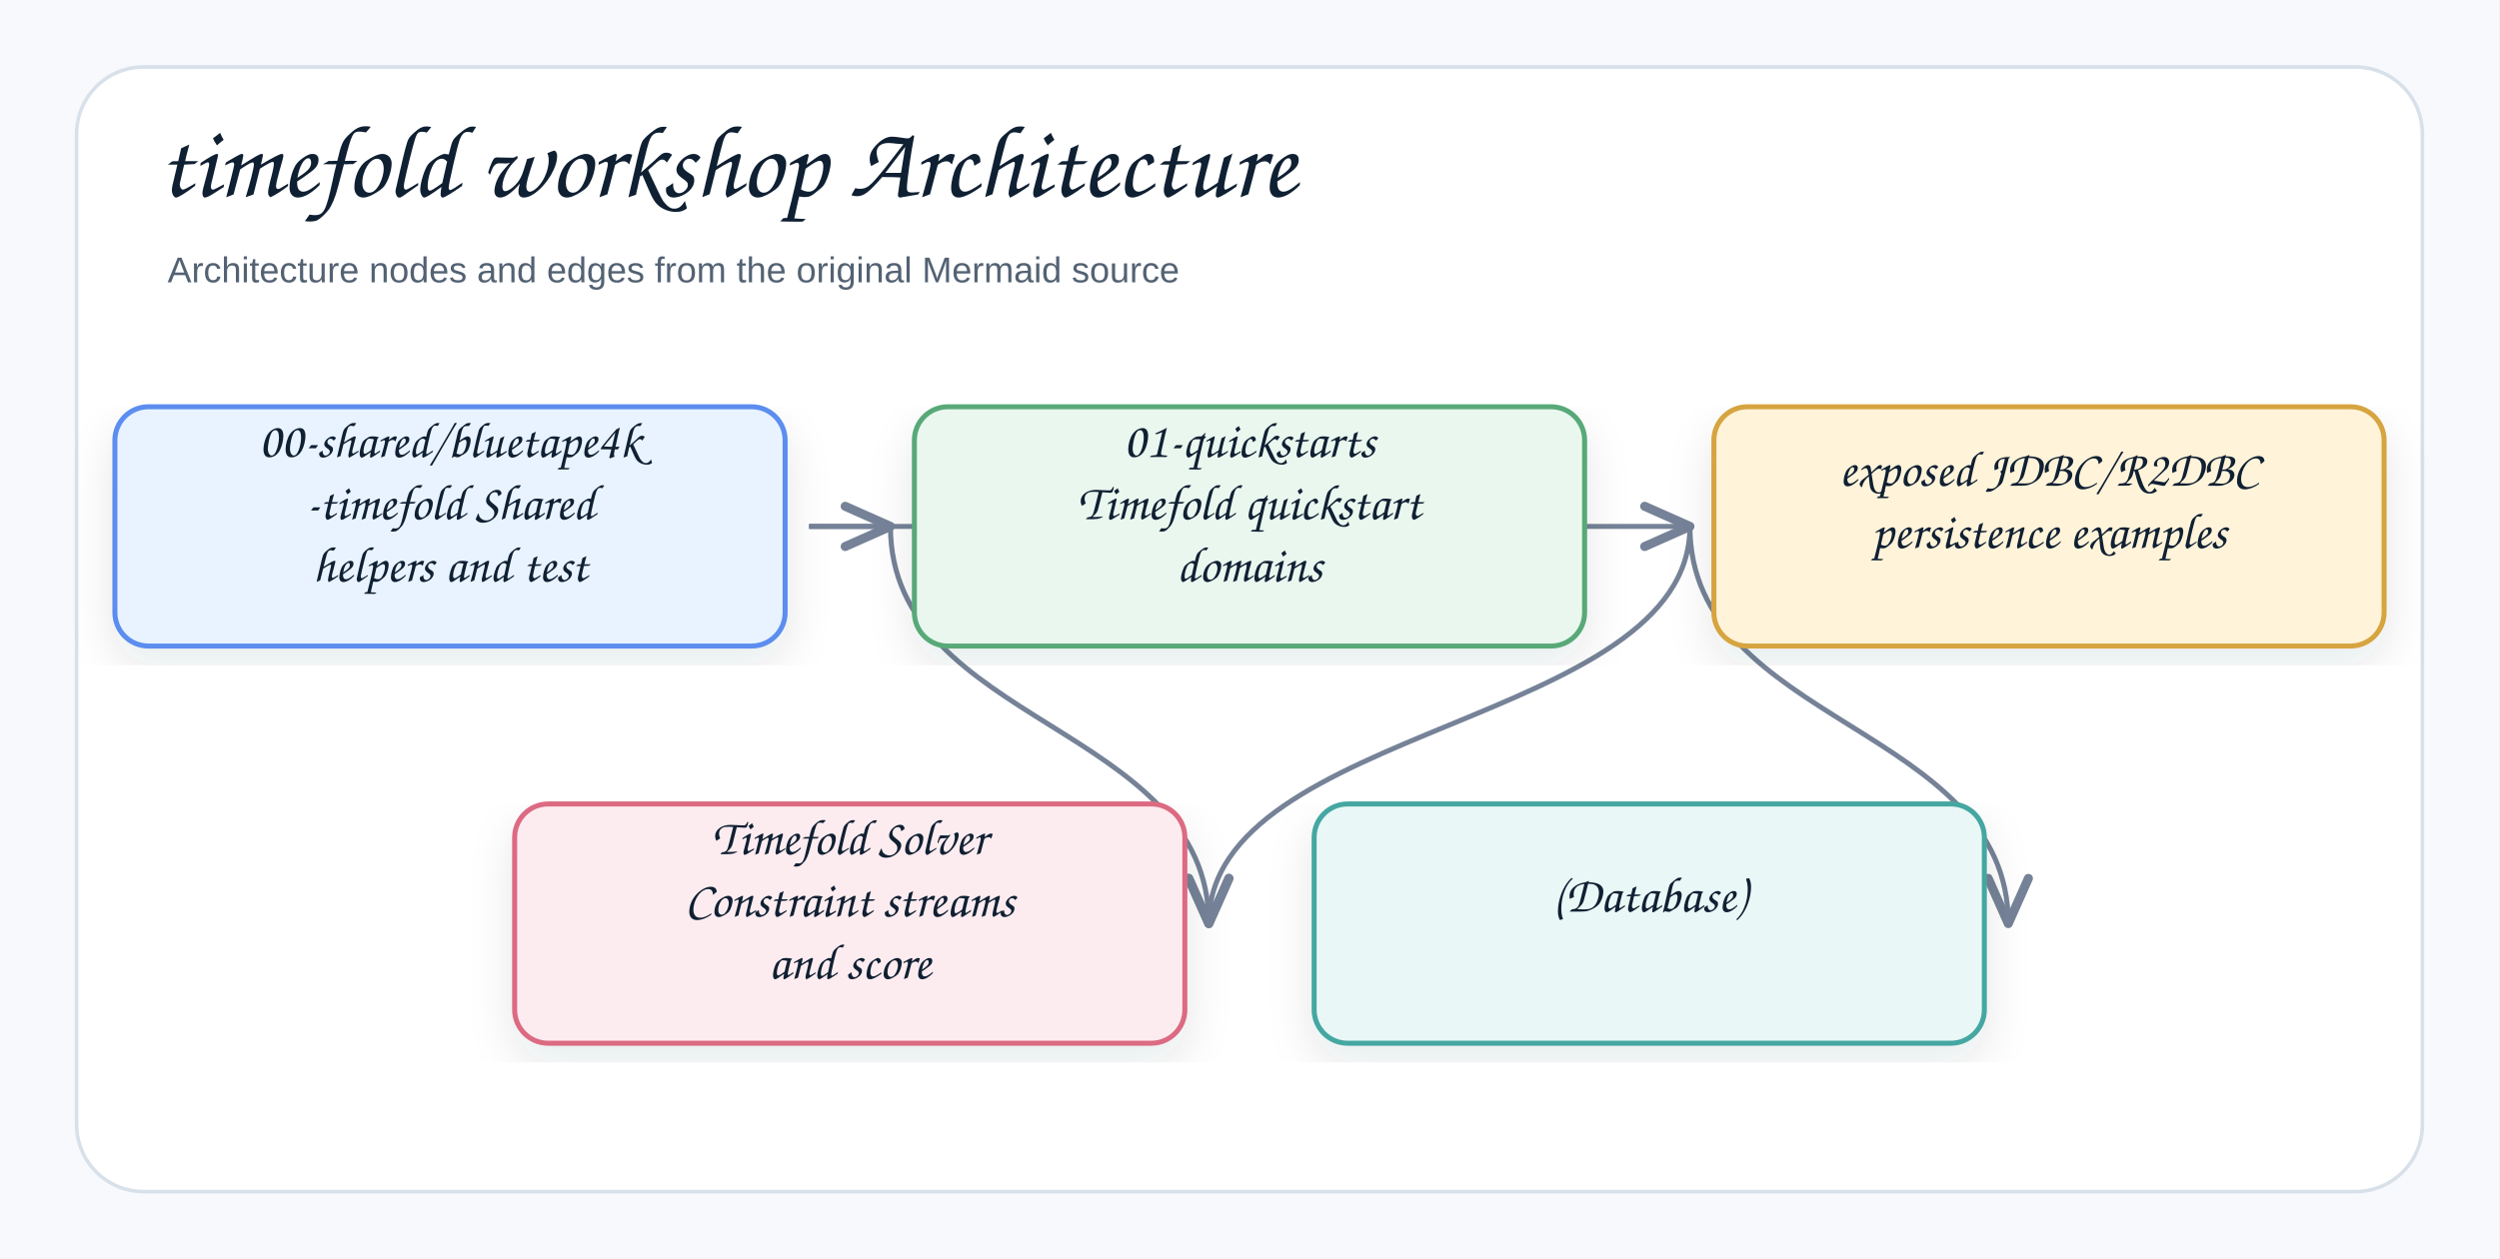
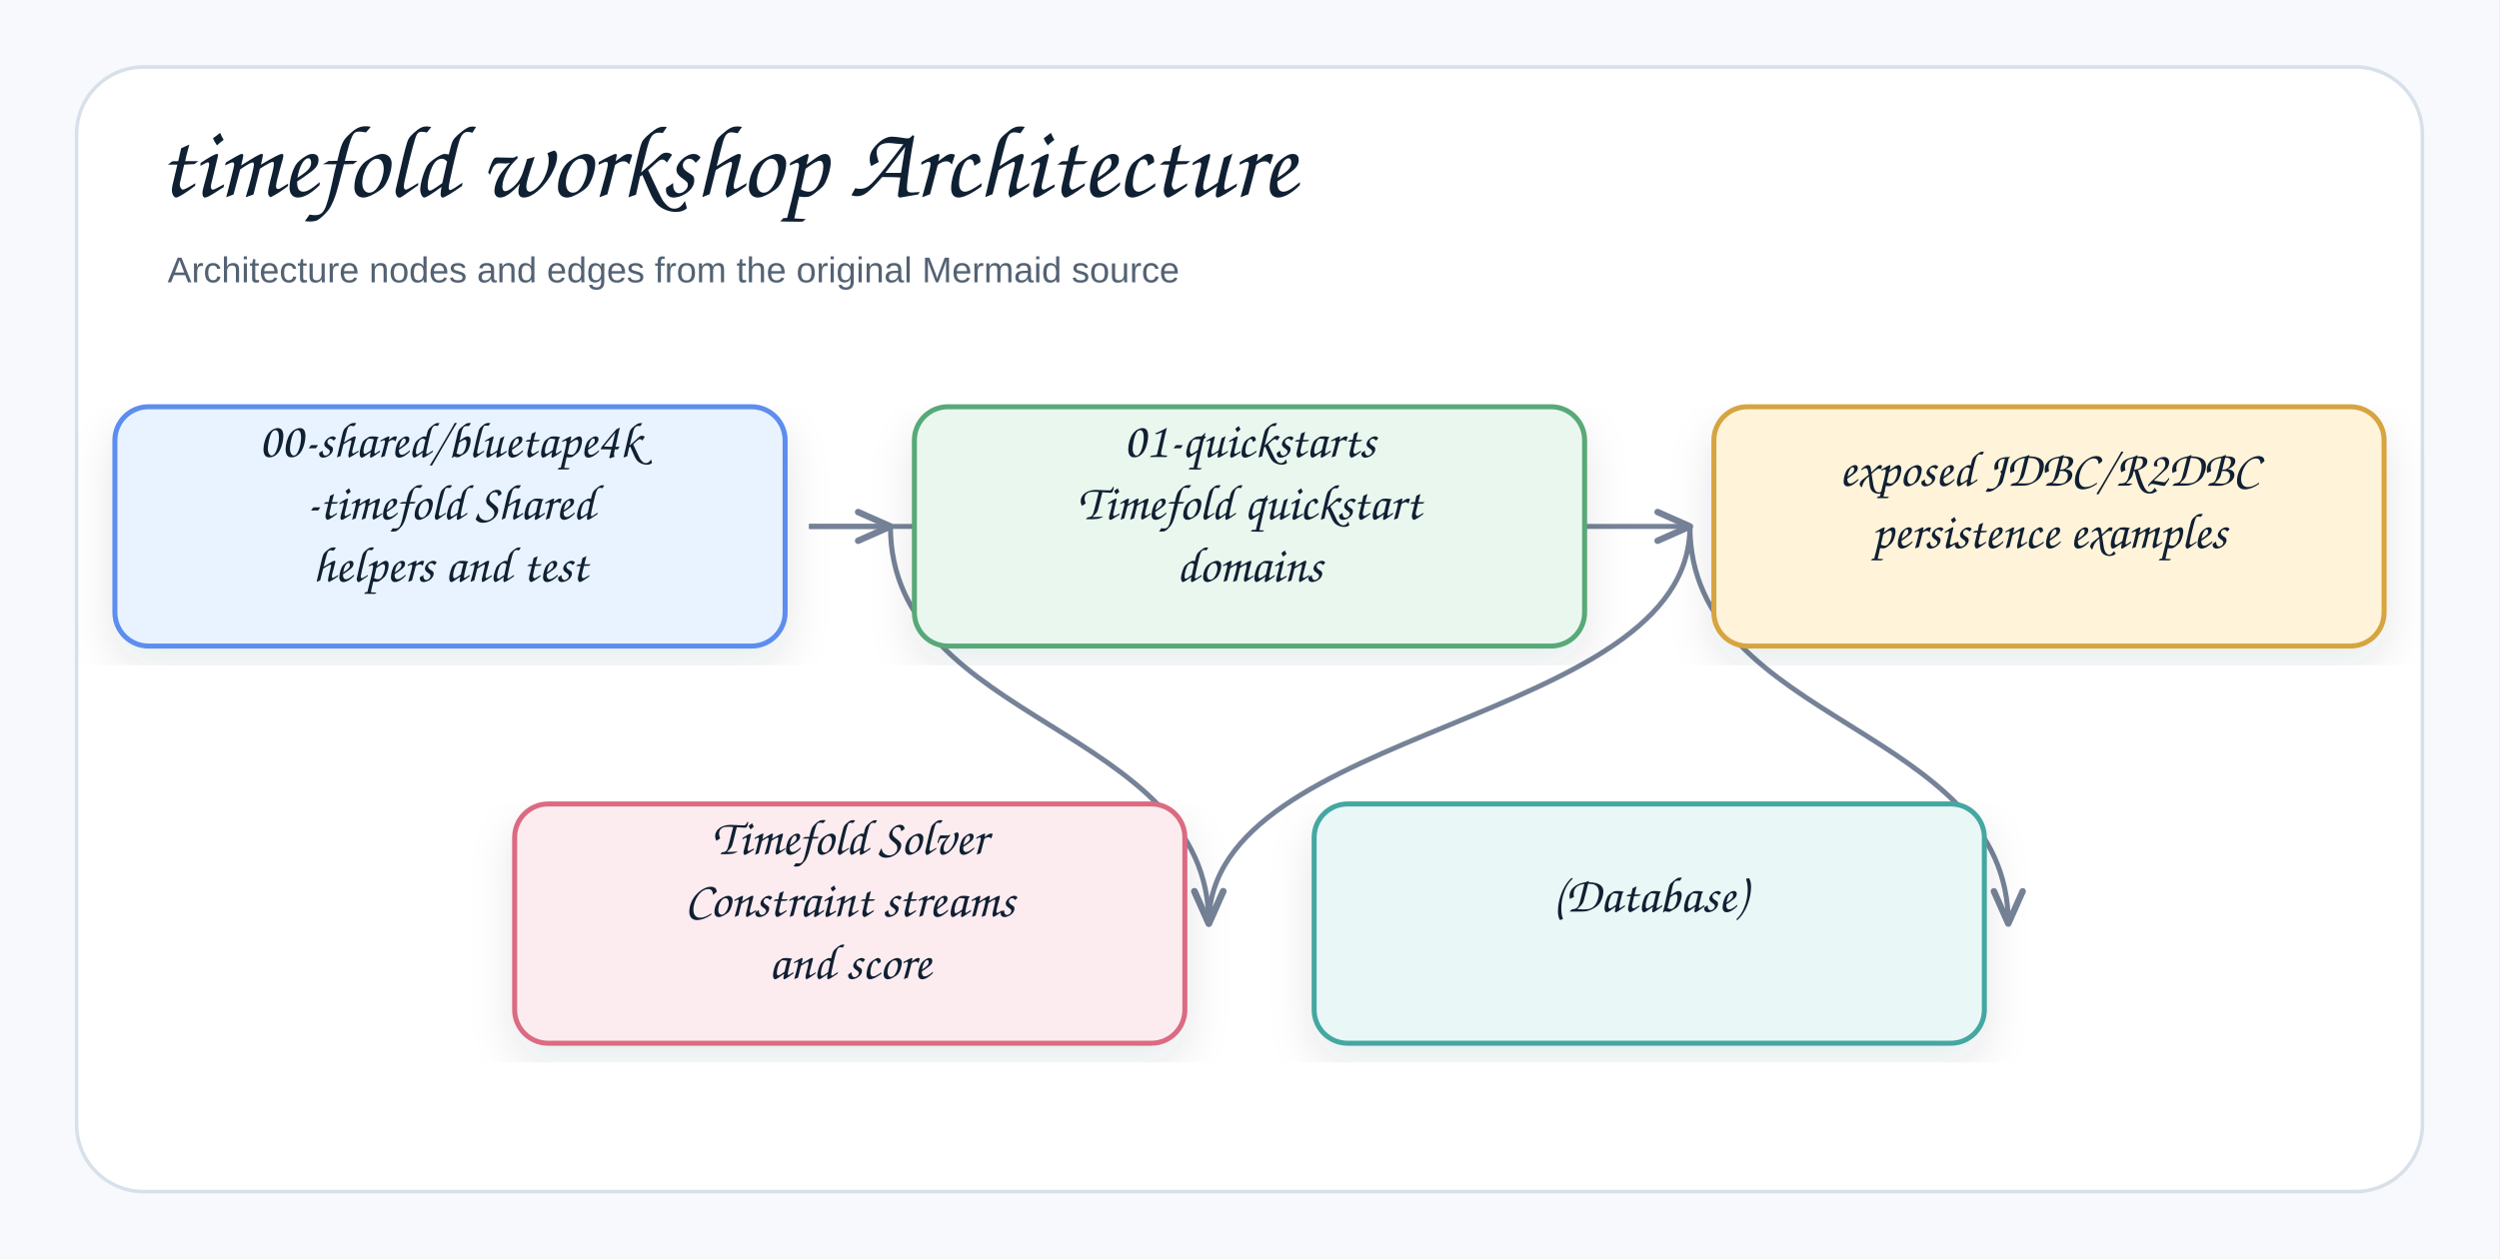
<svg xmlns="http://www.w3.org/2000/svg" width="1044" height="526" viewBox="0 0 1044 526" role="img" aria-label="timefold workshop Architecture">
  <defs>
    <filter id="shadow" x="-8%" y="-8%" width="116%" height="116%">
      <feDropShadow dx="0" dy="8" stdDeviation="9" flood-color="#1f2937" flood-opacity="0.10" />
    </filter>
-     <marker id="openArrow" markerWidth="12" markerHeight="10" refX="10" refY="5" orient="auto" markerUnits="strokeWidth">
-       <path d="M 1 1 L 10 5 L 1 9" fill="none" stroke="#758297" stroke-width="1.8" stroke-linecap="round" stroke-linejoin="round" />
+     <marker id="openArrow" markerWidth="18" markerHeight="16" refX="10" refY="5" orient="auto" markerUnits="userSpaceOnUse" viewBox="0 0 12 10" data-role="uml-hollow" data-tip-direction="positive-x">
+       <path d="M 1 1 L 10 5 L 1 9" fill="none" stroke="#758297" stroke-width="1.8" stroke-linecap="round" stroke-linejoin="round" stroke-dasharray="none" />
    </marker>
-     <marker id="inherit" markerWidth="14" markerHeight="12" refX="12" refY="6" orient="auto" markerUnits="strokeWidth">
-       <path d="M 0 1 L 12 6 L 0 11 Z" fill="#ffffff" stroke="#758297" stroke-width="1.8" />
+     <marker id="inherit" markerWidth="18" markerHeight="16" refX="12" refY="6" orient="auto" markerUnits="userSpaceOnUse" viewBox="0 0 14 12" data-role="uml-hollow" data-tip-direction="positive-x">
+       <path d="M 0 1 L 12 6 L 0 11 Z" fill="#ffffff" stroke="#758297" stroke-width="1.8" stroke-dasharray="none" />
    </marker>
    <style>
    .canvas{fill:#f7f9fc}.frame{fill:#fff;stroke:#d8e0ea;stroke-width:1.5}
    .title{font-family:"Architects Daughter","Comic Sans MS","Comic Sans",cursive;font-size:43px;font-weight:400;fill:#102033}
    .subtitle{font-family:"Comic Sans MS","Comic Sans","Comic Neue",Arial,sans-serif;font-size:15px;font-weight:400;fill:#536273}
    .label{font-family:"Architects Daughter","Comic Sans MS","Comic Sans",cursive;font-size:25px;font-weight:400;fill:#102033}
    .smallLabel{font-family:"Architects Daughter","Comic Sans MS","Comic Sans",cursive;font-size:21px;font-weight:400;fill:#102033}
    .mono{font-family:"Comic Sans MS","Comic Sans","Comic Neue",Arial,sans-serif;font-size:12px;font-weight:400;fill:#102033}
    .small{font-family:"Comic Sans MS","Comic Sans","Comic Neue",Arial,sans-serif;font-size:12px;font-weight:400;fill:#536273}
    .strong{font-family:"Comic Sans MS","Comic Sans","Comic Neue",Arial,sans-serif;font-size:13px;font-weight:400;fill:#102033}
    .card{stroke-width:2.1;filter:url(#shadow)}.compartment{stroke-width:1.5;fill:none}
    .line{stroke:#758297;stroke-width:2.1;fill:none;marker-end:url(#openArrow)}
    .plainLine{stroke:#758297;stroke-width:2.1;fill:none}
    .dashed{stroke:#758297;stroke-width:2.1;stroke-dasharray:7 6;fill:none;marker-end:url(#openArrow)}
    .inheritLine{stroke:#758297;stroke-width:2.2;fill:none;marker-end:url(#inherit)}
    .implLine{stroke:#758297;stroke-width:2.2;stroke-dasharray:8 7;fill:none;marker-end:url(#inherit)}
  </style>
  </defs>
  <rect class="canvas" width="1044" height="526" />
  <rect class="frame" x="32" y="28" width="980" height="470" rx="28" />
  <text class="title" x="66" y="82">timefold workshop Architecture</text>
  <text class="subtitle" x="70" y="118">Architecture nodes and edges from the original Mermaid source</text>
  <path class="line" d="M706 220 C706 303 839 303 839 386" />
  <path class="line" d="M706 220 C706 303 505 303 505 386" />
  <path class="line" d="M372 220 C372 303 505 303 505 386" />
  <path class="line" d="M338 220 C338 220 706 220 706 220" />
  <path class="line" d="M338 220 C338 220 372 220 372 220" />
  <g transform="translate(48,170)">
    <rect class="card" x="0" y="0" width="280" height="100" rx="14" fill="#E8F3FF" stroke="#5B8DEF" />
    <text class="smallLabel" x="140" y="21" text-anchor="middle">00-shared/bluetape4k</text>
    <text class="smallLabel" x="140" y="47" text-anchor="middle">-timefold Shared</text>
    <text class="smallLabel" x="140" y="73" text-anchor="middle">helpers and test</text>
  </g>
  <g transform="translate(382,170)">
    <rect class="card" x="0" y="0" width="280" height="100" rx="14" fill="#EAF7EF" stroke="#58A978" />
    <text class="smallLabel" x="140" y="21" text-anchor="middle">01-quickstarts</text>
    <text class="smallLabel" x="140" y="47" text-anchor="middle">Timefold quickstart</text>
    <text class="smallLabel" x="140" y="73" text-anchor="middle">domains</text>
  </g>
  <g transform="translate(716,170)">
    <rect class="card" x="0" y="0" width="280" height="100" rx="14" fill="#FFF3D9" stroke="#D6A441" />
    <text class="smallLabel" x="140" y="33" text-anchor="middle">exposed JDBC/R2DBC</text>
    <text class="smallLabel" x="140" y="59" text-anchor="middle">persistence examples</text>
  </g>
  <g transform="translate(215,336)">
    <rect class="card" x="0" y="0" width="280" height="100" rx="14" fill="#FDECEF" stroke="#DC6B82" />
    <text class="smallLabel" x="140" y="21" text-anchor="middle">Timefold Solver</text>
    <text class="smallLabel" x="140" y="47" text-anchor="middle">Constraint streams</text>
    <text class="smallLabel" x="140" y="73" text-anchor="middle">and score</text>
  </g>
  <g transform="translate(549,336)">
    <rect class="card" x="0" y="0" width="280" height="100" rx="14" fill="#E9F7F6" stroke="#45A7A1" />
    <text class="smallLabel" x="140" y="45" text-anchor="middle">(Database)</text>
  </g>
</svg>
